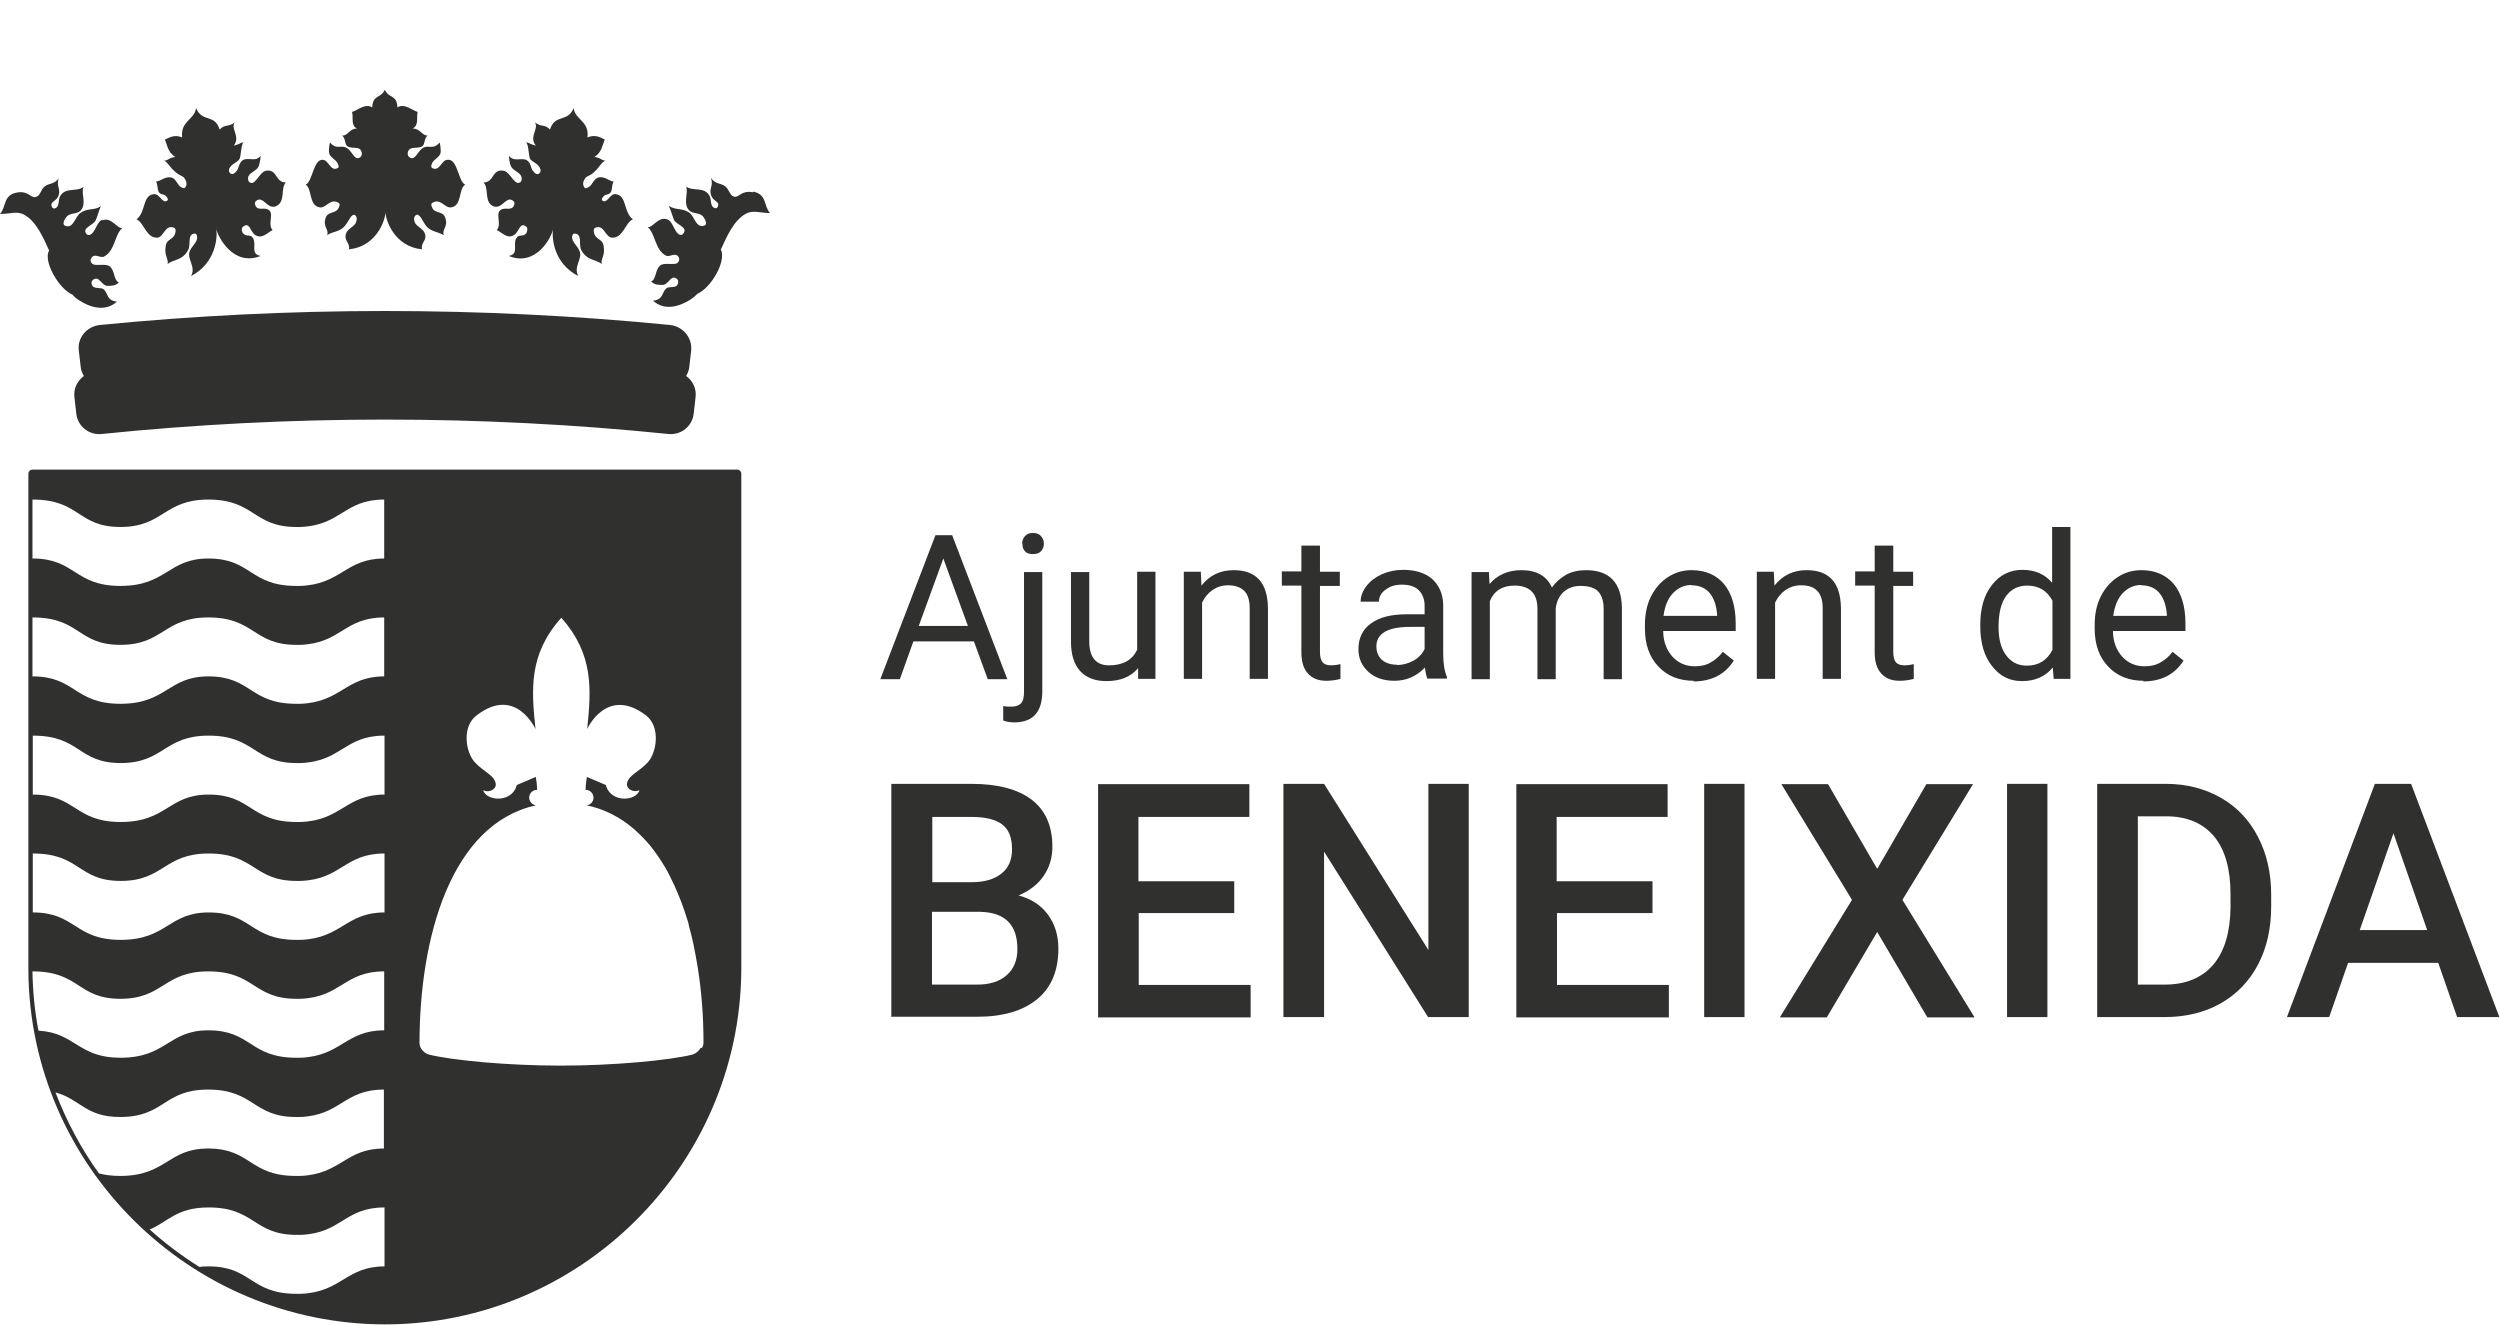
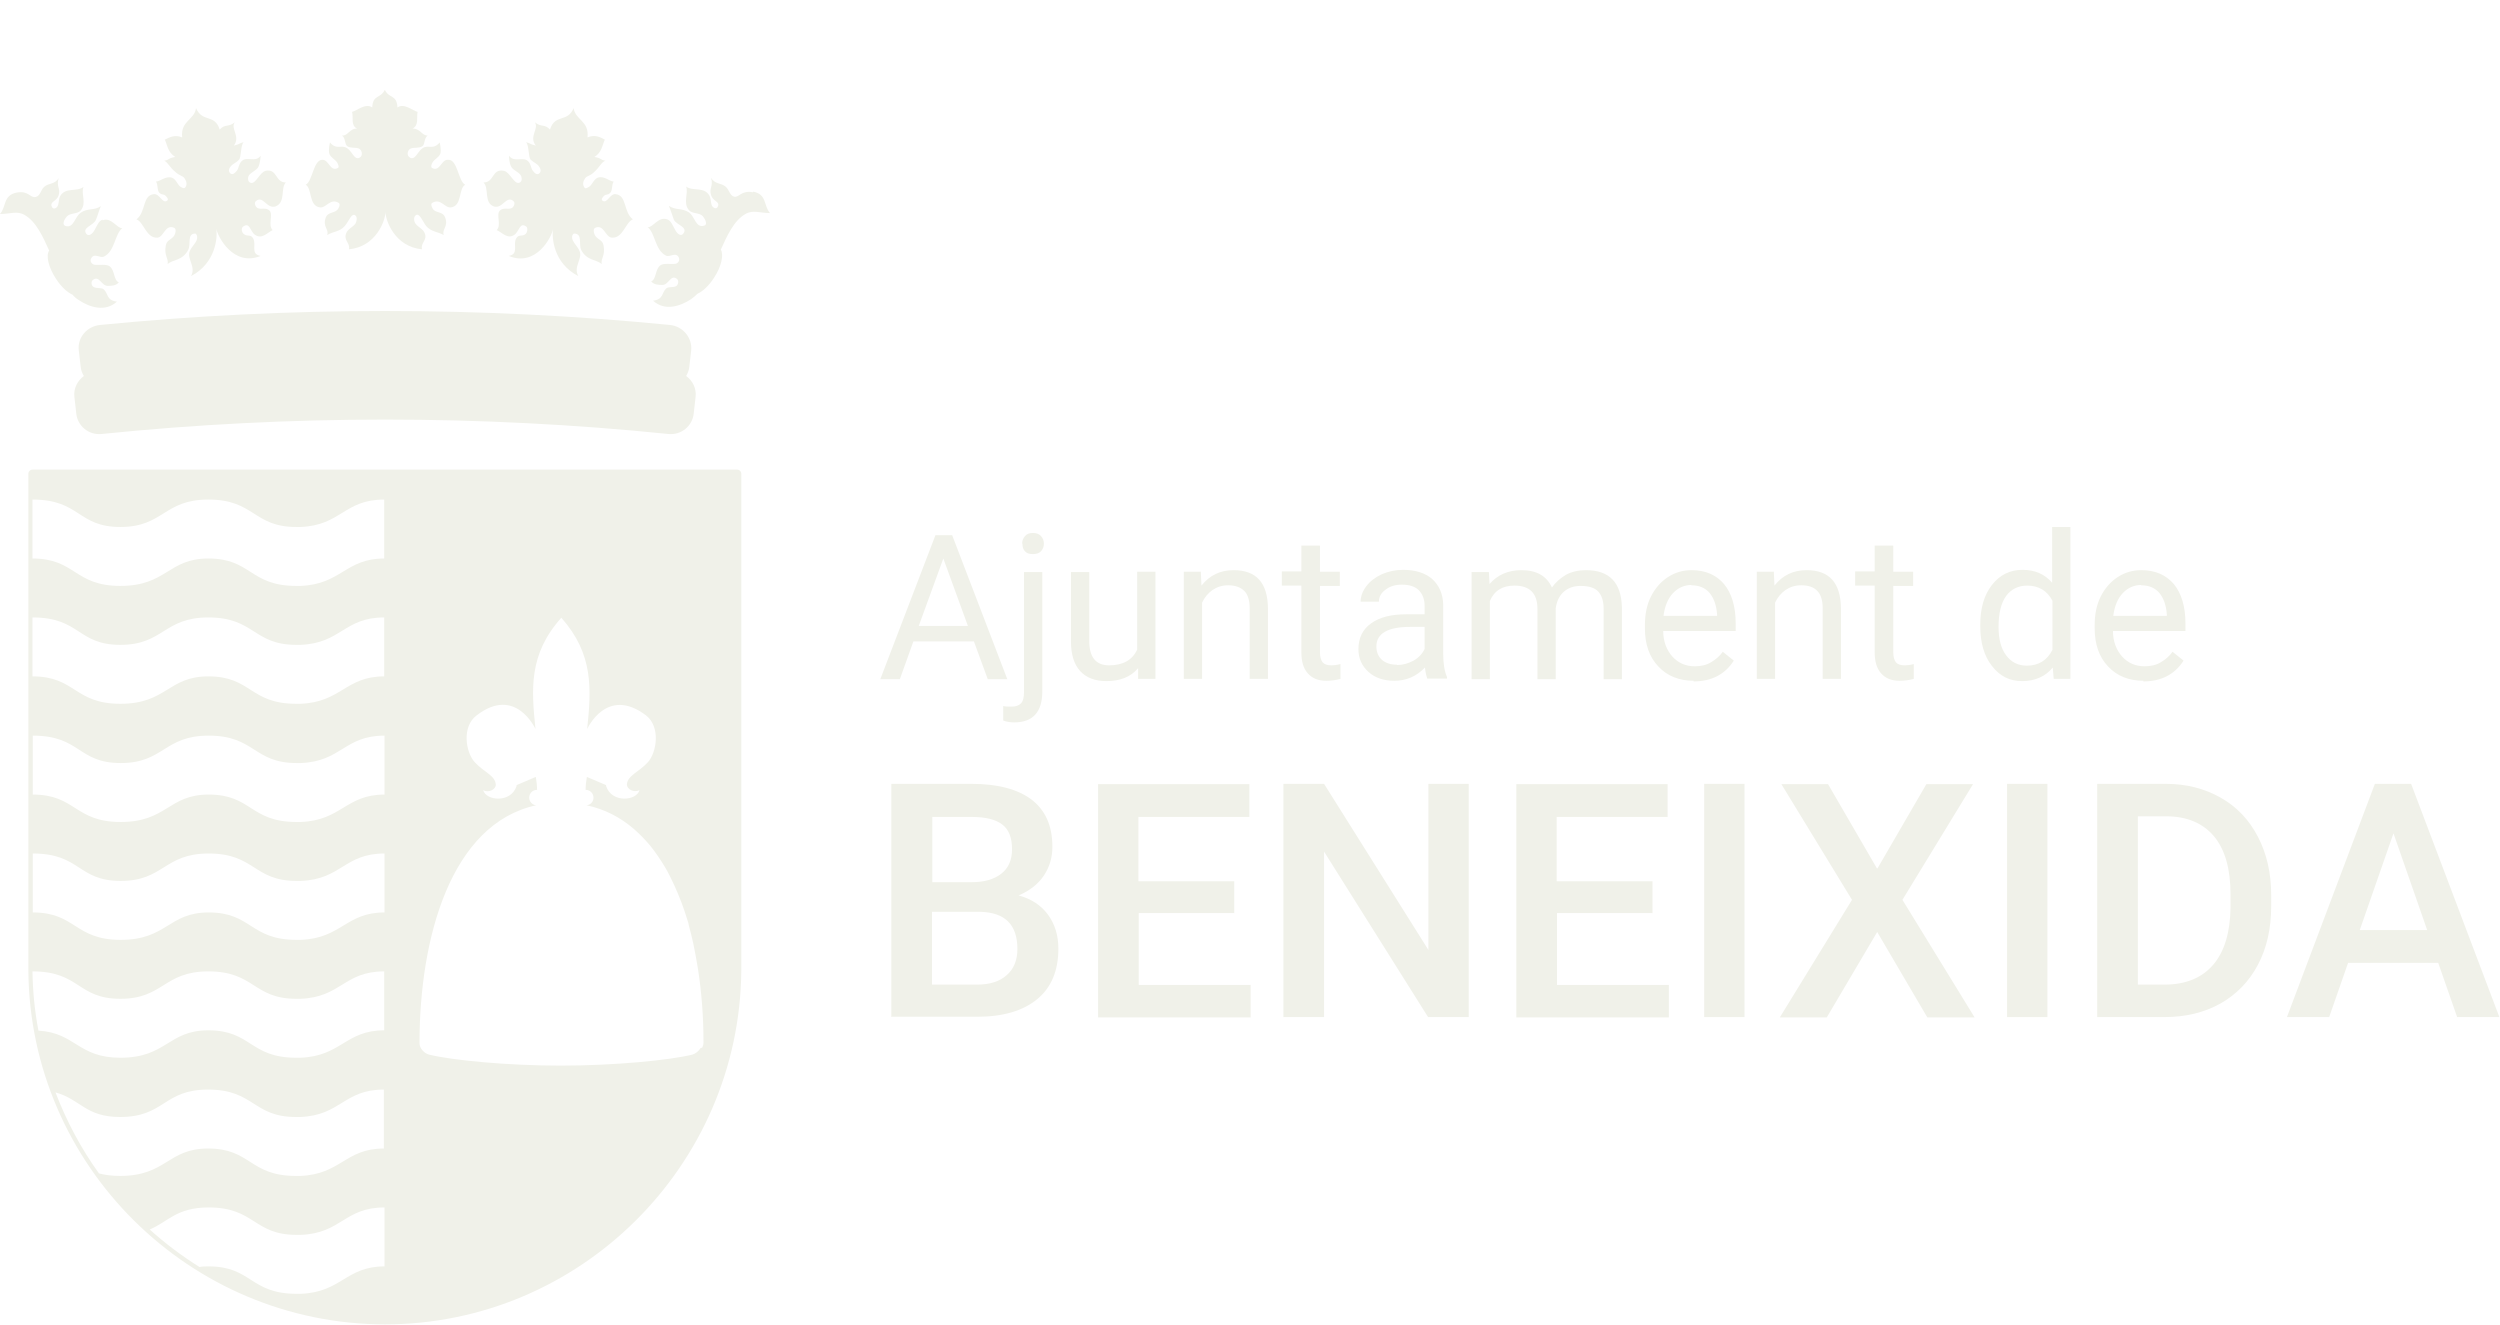
<svg xmlns="http://www.w3.org/2000/svg" id="Capa_1" viewBox="0 0 79.32 42.01">
  <defs>
-     <style>.cls-1{fill:#30312e;}</style>
+     <style>.cls-1{fill:#f0f1e9;}</style>
  </defs>
  <g>
    <path class="cls-1" d="M14.19,5.07c-.19,.01-.24,.39-.48,.26-.05-.03-.02-.12,.01-.17,.06-.11,.2-.16,.25-.28,.04-.12-.02-.36-.02-.36-.21,.25-.36,.06-.54,.18-.11,.07-.17,.21-.24,.27-.08,.08-.15,.05-.2,0-.07-.07-.03-.23,.07-.26,.11-.04,.25,0,.36-.07,.09-.06,.05-.26,.17-.34-.18,.01-.24-.23-.48-.22,.21-.11,.12-.35,.16-.53-.16-.04-.43-.29-.64-.14-.02-.42-.26-.27-.4-.56-.14,.29-.38,.14-.4,.56-.21-.15-.48,.1-.64,.14,.05,.18-.05,.43,.16,.53-.24-.01-.29,.24-.48,.22,.12,.08,.08,.28,.17,.34,.11,.07,.25,.03,.36,.07,.1,.04,.13,.19,.07,.26-.05,.05-.12,.08-.2,0-.07-.07-.13-.2-.24-.27-.18-.12-.33,.07-.54-.18,0,0-.06,.24-.02,.36,.04,.12,.18,.17,.25,.28,.03,.06,.07,.14,.02,.17-.24,.13-.28-.25-.48-.26-.3-.02-.32,.69-.54,.79,.21,.13,.09,.67,.45,.72,.2,.03,.33-.31,.6-.14,.06,.04,0,.18-.06,.23-.1,.09-.29,.07-.35,.22-.12,.31,.11,.38,.04,.57,.18-.12,.4-.1,.56-.29,.13-.15,.22-.44,.34-.33,.06,.05,.04,.18,0,.25-.08,.12-.25,.17-.3,.32-.08,.23,.14,.3,.09,.5,.86-.08,1.16-.91,1.16-1.19,0,.28,.3,1.11,1.16,1.19-.05-.21,.17-.28,.09-.5-.05-.15-.22-.2-.3-.32-.05-.07-.06-.2,0-.25,.12-.12,.22,.17,.34,.33,.16,.19,.38,.18,.56,.29-.07-.19,.16-.27,.04-.57-.06-.16-.25-.14-.35-.22-.06-.05-.12-.2-.06-.23,.27-.17,.4,.17,.6,.14,.36-.05,.23-.59,.45-.72-.22-.1-.24-.81-.54-.79Z" />
    <polygon class="cls-1" points="12.21 2.83 12.21 2.83 12.21 2.83 12.21 2.83" />
    <path class="cls-1" d="M8.43,5.42c-.19,.04-.32,.44-.48,.38-.09-.03-.09-.14-.07-.2,.04-.12,.27-.19,.32-.31,.06-.13,.07-.35,.07-.35-.16,.23-.44,.01-.6,.17-.1,.1-.09,.22-.15,.3-.07,.09-.14,.14-.2,.1-.08-.06-.07-.15,0-.23,.07-.09,.17-.11,.26-.21,.08-.07,.05-.46,.15-.56-.18,.05-.08,.05-.31,.11,.22-.3-.12-.54,.03-.74-.21,.17-.3,.04-.48,.23-.16-.51-.55-.21-.75-.68-.05,.38-.5,.4-.44,.93h0c-.24-.1-.4,0-.55,.07,.08,.17,.09,.4,.33,.55-.24,.04-.17,.09-.35,.12,.12,.05,.16,.2,.37,.37,.13,.11,.22,.11,.27,.18,.07,.1,.09,.2,.04,.28-.04,.06-.08,.05-.17-.01-.08-.05-.14-.24-.26-.28-.2-.07-.38,.12-.51,.12,.07,.11,.03,.29,.11,.36,.09,.08,.14,.02,.22,.12,.04,.05,.07,.09,.02,.13-.15,.1-.23-.23-.42-.21-.37,.04-.24,.56-.55,.8,.23,.08,.31,.61,.67,.58,.2-.02,.24-.44,.53-.31,.08,.04,.03,.21-.02,.27-.09,.11-.22,.12-.25,.29-.06,.33,.09,.39,.06,.59,.15-.15,.47-.1,.65-.45,.1-.18-.05-.52,.23-.52,.06,.04,.07,.13,.04,.21-.06,.14-.15,.19-.22,.35-.1,.24,.21,.5,.04,.79,.79-.41,.85-1.24,.8-1.51,.05,.27,.55,1.22,1.41,.87-.34-.06-.12-.35-.24-.56-.08-.14-.19-.04-.3-.14-.06-.05-.08-.16-.03-.22,.23-.18,.23,.14,.39,.25,.22,.15,.38-.06,.56-.15-.16-.16,.03-.49-.1-.62-.12-.11-.26-.02-.38-.08-.07-.04-.11-.16-.06-.21,.23-.22,.35,.25,.63,.16,.34-.13,.15-.59,.33-.76-.35,0-.26-.45-.65-.37Z" />
    <path class="cls-1" d="M19.54,6.16c-.19-.03-.27,.31-.42,.21-.05-.04-.02-.08,.02-.13,.08-.1,.13-.03,.22-.12,.08-.08,.04-.25,.11-.36-.13,0-.31-.2-.51-.12-.12,.05-.18,.23-.26,.28-.1,.06-.13,.08-.17,.01-.05-.09-.03-.18,.04-.28,.05-.07,.14-.06,.27-.18,.2-.18,.24-.33,.37-.37-.18-.03-.11-.08-.35-.12,.24-.15,.25-.38,.33-.55-.15-.08-.31-.17-.55-.07h0c.06-.53-.39-.55-.44-.93-.19,.47-.59,.17-.75,.68-.18-.19-.27-.06-.48-.23,.14,.21-.2,.45,.03,.74-.23-.06-.13-.06-.31-.11,.1,.1,.07,.49,.15,.56,.1,.09,.2,.12,.26,.21,.07,.09,.07,.18,0,.23-.06,.04-.13,0-.2-.1-.06-.08-.05-.21-.15-.3-.16-.15-.44,.06-.6-.17,0,0,0,.23,.07,.35,.06,.12,.28,.18,.32,.31,.02,.06,.03,.17-.07,.2-.16,.05-.29-.34-.48-.38-.39-.08-.3,.37-.65,.37,.19,.18,0,.64,.33,.76,.28,.09,.4-.38,.63-.16,.05,.05,.01,.17-.06,.21-.12,.06-.26-.03-.38,.08-.13,.13,.06,.46-.1,.62,.18,.08,.34,.3,.56,.15,.16-.11,.17-.43,.39-.25,.04,.06,.02,.17-.03,.22-.1,.1-.22,0-.3,.14-.12,.2,.1,.5-.24,.56,.86,.36,1.37-.59,1.41-.87-.05,.27,0,1.1,.8,1.51-.17-.29,.14-.55,.04-.79-.07-.16-.16-.22-.22-.35-.03-.07-.03-.17,.04-.21,.29,0,.14,.34,.23,.52,.18,.35,.5,.3,.65,.45-.03-.2,.12-.26,.06-.59-.03-.17-.16-.18-.25-.29-.05-.06-.1-.23-.02-.27,.28-.13,.32,.29,.53,.31,.36,.03,.44-.5,.67-.58-.31-.24-.18-.76-.55-.8Z" />
    <path class="cls-1" d="M3.25,6.97c-.12,.04-.17,.19-.25,.33-.07,.13-.19,.21-.26,.12-.15-.2,.22-.26,.3-.44,.06-.13,.1-.31,.16-.44-.21,.15-.41,.05-.64,.21-.19,.13-.22,.5-.48,.42-.12-.04-.05-.2,.04-.3,.1-.12,.33-.07,.44-.19,.2-.23,0-.54,.09-.75-.22,.17-.57,0-.74,.29-.07,.12-.02,.32-.14,.38-.07,.04-.12,0-.14-.08-.02-.13,.17-.14,.23-.32,.07-.22-.08-.27,0-.55-.12,.21-.32,.15-.46,.28-.11,.1-.12,.29-.27,.32-.17,.04-.22-.21-.6-.14-.44,.09-.32,.44-.53,.68,.33,0,.54-.11,.78,.03,.37,.21,.59,.71,.78,1.13-.11,.16-.02,.54,.22,.9,.16,.25,.36,.43,.52,.5,.06,.07,.13,.13,.2,.17,.34,.23,.84,.39,1.21,.05-.34-.04-.27-.26-.42-.39-.07-.06-.21-.02-.31-.07-.09-.04-.1-.18-.03-.23,.2-.15,.26,.18,.46,.19,.13,0,.26,0,.36-.11-.17-.07-.12-.38-.29-.51-.1-.08-.35-.03-.48-.05-.08-.01-.18-.12-.09-.23,.1-.14,.27,.03,.39-.03,.35-.17,.34-.72,.58-.9-.17,.01-.35-.36-.62-.25Z" />
    <path class="cls-1" d="M23.89,6.1c-.38-.07-.44,.18-.6,.14-.14-.04-.15-.22-.27-.32-.14-.12-.34-.07-.46-.28,.08,.28-.07,.33,0,.55,.06,.19,.25,.2,.23,.32-.02,.09-.07,.12-.14,.08-.12-.06-.07-.25-.14-.38-.17-.3-.52-.13-.74-.29,.08,.21-.11,.52,.09,.75,.11,.12,.33,.07,.44,.19,.08,.1,.16,.27,.04,.3-.27,.08-.29-.29-.48-.42-.23-.15-.42-.06-.64-.21,.06,.13,.11,.31,.16,.44,.08,.17,.46,.23,.3,.44-.07,.1-.19,.02-.26-.12-.08-.14-.13-.29-.25-.33-.28-.1-.45,.26-.62,.25,.24,.18,.23,.73,.58,.9,.12,.06,.29-.11,.39,.03,.08,.11-.01,.22-.09,.23-.13,.02-.38-.03-.48,.05-.17,.13-.12,.44-.29,.51,.1,.11,.24,.11,.36,.11,.2,0,.26-.35,.46-.19,.06,.05,.05,.18-.03,.23-.1,.05-.24,.01-.31,.07-.15,.13-.08,.35-.42,.39,.37,.34,.86,.18,1.21-.05,.07-.05,.14-.11,.2-.17,.16-.07,.36-.25,.52-.5,.24-.36,.32-.74,.22-.9,.19-.42,.41-.92,.78-1.13,.24-.14,.46-.03,.78-.03-.21-.24-.09-.59-.53-.68Z" />
  </g>
  <path class="cls-1" d="M23.38,14.9H1.03c-.07,0-.13,.06-.13,.13v15.74s0,.02,0,.03c.05,6.19,5.12,11.21,11.31,11.22,6.19,0,11.25-5.03,11.31-11.21,0,0,0-.02,0-.03V15.03c0-.07-.06-.13-.13-.13ZM1.03,15.85c1.52,0,1.42,.87,2.79,.87s1.37-.87,2.79-.87h0c1.47,0,1.42,.87,2.79,.87,0,0,.01,0,.02,0,.04,0,.08,0,.11,0,0,0,0,0,0,0,1.3-.05,1.38-.87,2.66-.87,0,0,0,0,0,0v1.87s0,0,0,0c-1.23,0-1.36,.82-2.66,.87,0,0,0,0,0,0-.04,0-.07,0-.11,0,0,0-.01,0-.02,0-1.48,0-1.42-.87-2.79-.87h0c-1.28,0-1.32,.87-2.79,.87s-1.42-.87-2.79-.87v-1.87Zm0,3.74c1.52,0,1.42,.87,2.79,.87s1.37-.87,2.79-.87h0c1.47,0,1.42,.87,2.79,.87,0,0,.01,0,.02,0,.04,0,.08,0,.11,0,0,0,0,0,0,0,1.3-.05,1.38-.87,2.66-.87,0,0,0,0,0,0v1.87s0,0,0,0c-1.23,0-1.36,.82-2.66,.87,0,0,0,0,0,0-.04,0-.07,0-.11,0,0,0-.01,0-.02,0-1.48,0-1.42-.87-2.79-.87h0c-1.28,0-1.32,.87-2.79,.87s-1.42-.87-2.79-.87v-1.87Zm0,11.23c1.51,0,1.42,.87,2.79,.87s1.37-.87,2.79-.87h0c1.47,0,1.42,.87,2.79,.87,0,0,.01,0,.02,0,.04,0,.08,0,.11,0,0,0,0,0,0,0,1.3-.05,1.38-.87,2.66-.87,0,0,0,0,0,0v1.87s0,0,0,0c-1.23,0-1.36,.82-2.66,.87,0,0,0,0,0,0-.04,0-.07,0-.11,0,0,0-.01,0-.02,0-1.48,0-1.42-.87-2.79-.87h0c-1.28,0-1.32,.87-2.79,.87-1.35,0-1.42-.79-2.6-.86-.12-.62-.18-1.25-.19-1.88Zm2.79,6.49c-.27,0-.49-.03-.68-.08-.57-.79-1.03-1.66-1.38-2.57,.8,.22,.95,.78,2.05,.78,1.42,0,1.37-.87,2.79-.87h0c1.47,0,1.42,.87,2.79,.87,0,0,.01,0,.02,0,.04,0,.08,0,.11,0,0,0,0,0,0,0,1.3-.05,1.38-.87,2.66-.87,0,0,0,0,0,0v1.87s0,0,0,0c-1.23,0-1.36,.82-2.66,.87,0,0,0,0,0,0-.04,0-.07,0-.11,0,0,0-.01,0-.02,0-1.48,0-1.42-.87-2.79-.87h0c-1.28,0-1.32,.87-2.79,.87Zm8.38,2.87h0c-1.23,0-1.36,.82-2.66,.87h0s-.07,0-.11,0c0,0-.01,0-.02,0-1.48,0-1.42-.87-2.79-.87h0c-.1,0-.2,0-.29,.02-.56-.35-1.09-.75-1.58-1.19,.59-.25,.85-.7,1.87-.7h0c1.47,0,1.42,.87,2.79,.87,0,0,.01,0,.02,0,.04,0,.08,0,.11,0,0,0,0,0,0,0,1.3-.05,1.38-.87,2.66-.87,0,0,0,0,0,0v1.87Zm0-11.23s0,0,0,0c-1.23,0-1.36,.82-2.66,.87,0,0,0,0,0,0-.04,0-.07,0-.11,0,0,0-.01,0-.02,0-1.48,0-1.42-.87-2.79-.87h0c-1.28,0-1.32,.87-2.79,.87s-1.42-.87-2.79-.87v-1.87c1.52,0,1.42,.87,2.79,.87s1.37-.87,2.79-.87h0c1.47,0,1.42,.87,2.79,.87,0,0,.01,0,.02,0,.04,0,.08,0,.11,0,0,0,0,0,0,0,1.3-.05,1.38-.87,2.66-.87,0,0,0,0,0,0v1.87Zm0-3.74s0,0,0,0c-1.23,0-1.36,.82-2.66,.87,0,0,0,0,0,0-.04,0-.07,0-.11,0,0,0-.01,0-.02,0-1.48,0-1.42-.87-2.79-.87h0c-1.28,0-1.32,.87-2.79,.87s-1.42-.87-2.79-.87v-1.87c1.52,0,1.42,.87,2.79,.87s1.37-.87,2.79-.87h0c1.47,0,1.42,.87,2.79,.87,0,0,.01,0,.02,0,.04,0,.08,0,.11,0,0,0,0,0,0,0,1.3-.05,1.38-.87,2.66-.87,0,0,0,0,0,0v1.87Zm10.03,8.04s0,0,0,0c-.06,.1-.16,.18-.26,.21-.73,.18-2.48,.35-4.18,.35s-3.45-.17-4.18-.35c-.15-.04-.3-.2-.3-.36,0-3.36,1-6.96,3.7-7.55-.12-.01-.22-.12-.22-.24,0-.14,.11-.25,.25-.25,0-.15-.02-.29-.04-.41l-.61,.26s0,.02,0,.03c-.18,.55-.97,.47-1.06,.13,.18,.1,.41-.03,.4-.18-.02-.29-.38-.39-.67-.71-.29-.32-.41-1.13,.06-1.48,1.24-.96,1.87,.43,1.87,.43-.13-1.26-.22-2.37,.82-3.53,1.03,1.16,.95,2.27,.82,3.53,0,0,.62-1.38,1.87-.43,.46,.36,.34,1.16,.06,1.48-.29,.32-.65,.42-.67,.71,0,.15,.22,.27,.4,.18-.09,.34-.88,.42-1.06-.13,0,0,0-.02,0-.03l-.61-.26c-.02,.13-.04,.26-.04,.41h0c.14,0,.25,.11,.25,.25,0,.13-.1,.23-.22,.24,.57,.12,1.07,.38,1.5,.75h0c.18,.16,.35,.33,.51,.52,.18,.22,.34,.46,.49,.71h0s0,0,0,0c.1,.17,.19,.36,.28,.55h0s0,0,0,0c.08,.18,.16,.36,.23,.55h0s0,0,0,0c.07,.18,.13,.37,.19,.56,.02,.06,.04,.12,.05,.19h0s0,0,0,0c.05,.19,.1,.38,.14,.57h0s0,0,0,0c.05,.25,.1,.51,.14,.76h0s0,0,0,0c.12,.76,.18,1.55,.18,2.33,0,.02,0,.04,0,.05,0,.05-.02,.1-.04,.15h0Z" />
  <path class="cls-1" d="M21.77,11.93c.05-.09,.09-.18,.1-.29,.02-.17,.04-.35,.06-.52,.04-.4-.26-.77-.68-.81-6.01-.59-12.06-.59-18.07,0-.42,.04-.73,.4-.68,.81,.02,.17,.04,.35,.06,.52,.01,.11,.05,.2,.1,.29-.2,.15-.33,.39-.3,.66,.02,.18,.04,.35,.06,.53,.04,.4,.4,.69,.8,.65,5.98-.61,12.01-.61,17.99,0,.4,.04,.76-.25,.8-.65,.02-.18,.04-.35,.06-.53,.03-.26-.09-.51-.3-.66Z" />
  <g>
    <path class="cls-1" d="M30.89,20.35h-1.91l-.43,1.2h-.62l1.75-4.57h.53l1.75,4.57h-.62l-.44-1.2Zm-1.73-.49h1.55l-.78-2.14-.78,2.14Z" />
    <path class="cls-1" d="M33.07,18.15v3.79c0,.65-.3,.98-.89,.98-.13,0-.25-.02-.35-.06v-.46c.07,.02,.16,.02,.26,.02,.13,0,.23-.03,.3-.1,.07-.07,.1-.19,.1-.37v-3.8h.58Zm-.64-.9c0-.09,.03-.17,.09-.24s.14-.1,.25-.1,.2,.03,.26,.1,.09,.14,.09,.24-.03,.17-.09,.24c-.06,.06-.14,.09-.26,.09s-.2-.03-.25-.09c-.06-.06-.08-.14-.08-.24Z" />
    <path class="cls-1" d="M36.1,21.21c-.23,.27-.56,.4-1,.4-.36,0-.64-.11-.83-.32s-.29-.52-.29-.93v-2.21h.58v2.19c0,.51,.21,.77,.63,.77,.44,0,.74-.17,.89-.5v-2.47h.58v3.4h-.55v-.34Z" />
    <path class="cls-1" d="M38.1,18.15l.02,.43c.26-.33,.6-.49,1.02-.49,.72,0,1.08,.4,1.09,1.21v2.24h-.58v-2.25c0-.24-.06-.43-.17-.54s-.28-.18-.51-.18c-.19,0-.35,.05-.5,.15-.14,.1-.25,.23-.33,.4v2.42h-.58v-3.4h.55Z" />
    <path class="cls-1" d="M41.88,17.32v.82h.63v.45h-.63v2.11c0,.14,.03,.24,.08,.31,.06,.07,.15,.1,.29,.1,.07,0,.16-.01,.28-.04v.47c-.15,.04-.3,.06-.45,.06-.26,0-.45-.08-.59-.24s-.2-.38-.2-.67v-2.11h-.62v-.45h.62v-.82h.58Z" />
    <path class="cls-1" d="M45.29,21.54c-.03-.07-.06-.19-.08-.36-.27,.28-.59,.42-.97,.42-.33,0-.61-.09-.82-.28-.21-.19-.32-.43-.32-.72,0-.35,.13-.63,.4-.82,.27-.2,.65-.29,1.13-.29h.57v-.27c0-.2-.06-.36-.18-.49-.12-.12-.3-.18-.54-.18-.21,0-.38,.05-.52,.16-.14,.1-.21,.23-.21,.38h-.58c0-.17,.06-.33,.18-.49,.12-.16,.28-.28,.49-.38,.21-.09,.43-.14,.68-.14,.39,0,.7,.1,.92,.29,.22,.2,.34,.47,.35,.81v1.56c0,.31,.04,.56,.12,.74v.05h-.61Zm-.96-.44c.18,0,.35-.05,.52-.14,.16-.09,.28-.22,.35-.37v-.7h-.46c-.71,0-1.07,.21-1.07,.62,0,.18,.06,.32,.18,.43,.12,.1,.28,.15,.47,.15Z" />
    <path class="cls-1" d="M47.24,18.15l.02,.38c.25-.29,.59-.44,1.01-.44,.48,0,.8,.18,.97,.55,.11-.16,.26-.29,.44-.4,.18-.1,.4-.15,.64-.15,.74,0,1.12,.39,1.14,1.18v2.28h-.58v-2.24c0-.24-.06-.42-.17-.54-.11-.12-.3-.18-.56-.18-.22,0-.39,.06-.54,.19-.14,.13-.22,.3-.25,.52v2.25h-.58v-2.23c0-.49-.24-.74-.73-.74-.38,0-.64,.16-.78,.49v2.48h-.58v-3.4h.55Z" />
    <path class="cls-1" d="M53.74,21.6c-.46,0-.84-.15-1.12-.45-.29-.3-.43-.71-.43-1.21v-.11c0-.34,.06-.64,.19-.9,.13-.26,.31-.47,.54-.62s.48-.22,.75-.22c.44,0,.78,.15,1.03,.44,.24,.29,.37,.71,.37,1.25v.24h-2.3c0,.33,.11,.61,.29,.81,.19,.21,.43,.31,.71,.31,.2,0,.38-.04,.52-.13,.14-.08,.27-.19,.37-.33l.35,.28c-.28,.44-.71,.66-1.28,.66Zm-.07-3.04c-.23,0-.43,.09-.59,.26s-.26,.41-.3,.72h1.7v-.04c-.02-.29-.1-.52-.24-.69-.14-.16-.33-.24-.58-.24Z" />
    <path class="cls-1" d="M56.28,18.15l.02,.43c.26-.33,.6-.49,1.02-.49,.72,0,1.08,.4,1.09,1.21v2.24h-.58v-2.25c0-.24-.06-.43-.17-.54-.11-.12-.28-.18-.51-.18-.19,0-.35,.05-.5,.15-.14,.1-.25,.23-.33,.4v2.42h-.58v-3.4h.55Z" />
    <path class="cls-1" d="M60.07,17.32v.82h.63v.45h-.63v2.11c0,.14,.03,.24,.08,.31,.06,.07,.15,.1,.29,.1,.07,0,.16-.01,.28-.04v.47c-.15,.04-.3,.06-.45,.06-.26,0-.45-.08-.59-.24s-.2-.38-.2-.67v-2.11h-.62v-.45h.62v-.82h.58Z" />
    <path class="cls-1" d="M62.83,19.82c0-.52,.12-.94,.37-1.26s.57-.48,.97-.48,.71,.14,.94,.41v-1.77h.58v4.82h-.53l-.03-.36c-.23,.28-.56,.43-.97,.43s-.71-.16-.96-.48c-.25-.32-.37-.74-.37-1.26v-.04Zm.58,.07c0,.39,.08,.69,.24,.9,.16,.22,.38,.33,.66,.33,.37,0,.64-.17,.81-.5v-1.56c-.17-.32-.44-.48-.8-.48-.28,0-.51,.11-.67,.33-.16,.22-.24,.55-.24,.98Z" />
    <path class="cls-1" d="M68.01,21.6c-.46,0-.84-.15-1.12-.45-.29-.3-.43-.71-.43-1.21v-.11c0-.34,.06-.64,.19-.9,.13-.26,.31-.47,.54-.62s.48-.22,.75-.22c.44,0,.78,.15,1.03,.44,.24,.29,.37,.71,.37,1.25v.24h-2.3c0,.33,.11,.61,.29,.81,.19,.21,.43,.31,.71,.31,.2,0,.38-.04,.52-.13,.14-.08,.27-.19,.37-.33l.35,.28c-.28,.44-.71,.66-1.28,.66Zm-.07-3.04c-.23,0-.43,.09-.59,.26s-.26,.41-.3,.72h1.7v-.04c-.02-.29-.1-.52-.24-.69-.14-.16-.33-.24-.58-.24Z" />
  </g>
  <g>
    <path class="cls-1" d="M28.28,32.27v-7.4h2.54c.84,0,1.47,.17,1.91,.5,.44,.34,.66,.83,.66,1.5,0,.34-.09,.64-.27,.91-.18,.27-.45,.48-.8,.63,.4,.11,.71,.31,.93,.61s.33,.66,.33,1.08c0,.69-.22,1.23-.67,1.6-.45,.37-1.08,.56-1.91,.56h-2.7Zm1.29-4.28h1.26c.4,0,.71-.09,.94-.27,.23-.18,.34-.44,.34-.77,0-.37-.1-.63-.31-.79s-.53-.24-.97-.24h-1.25v2.08Zm0,.94v2.31h1.43c.4,0,.72-.1,.94-.3,.23-.2,.34-.48,.34-.83,0-.77-.39-1.16-1.18-1.18h-1.53Z" />
    <path class="cls-1" d="M39.17,28.97h-3.04v2.28h3.55v1.03h-4.84v-7.4h4.8v1.04h-3.52v2.04h3.04v1.02Z" />
    <path class="cls-1" d="M46.6,32.27h-1.29l-3.3-5.25v5.25h-1.29v-7.4h1.29l3.31,5.27v-5.27h1.28v7.4Z" />
    <path class="cls-1" d="M52.44,28.97h-3.04v2.28h3.55v1.03h-4.84v-7.4h4.8v1.04h-3.52v2.04h3.04v1.02Z" />
    <path class="cls-1" d="M55.35,32.27h-1.28v-7.4h1.28v7.4Z" />
    <path class="cls-1" d="M59.57,27.55l1.55-2.67h1.48l-2.24,3.67,2.29,3.73h-1.5l-1.59-2.71-1.6,2.71h-1.49l2.29-3.73-2.24-3.67h1.48l1.55,2.67Z" />
    <path class="cls-1" d="M64.96,32.27h-1.28v-7.4h1.28v7.4Z" />
    <path class="cls-1" d="M66.54,32.27v-7.4h2.18c.65,0,1.23,.15,1.74,.44s.9,.7,1.18,1.24c.28,.54,.42,1.15,.42,1.84v.37c0,.7-.14,1.32-.42,1.85-.28,.53-.68,.94-1.19,1.23-.52,.29-1.11,.43-1.78,.43h-2.13Zm1.29-6.36v5.33h.84c.67,0,1.19-.21,1.55-.63,.36-.42,.54-1.03,.55-1.82v-.41c0-.8-.17-1.42-.52-1.84s-.86-.64-1.52-.64h-.9Z" />
    <path class="cls-1" d="M77.37,30.55h-2.87l-.6,1.72h-1.34l2.79-7.4h1.15l2.8,7.4h-1.34l-.6-1.72Zm-2.5-1.04h2.14l-1.07-3.07-1.07,3.07Z" />
  </g>
</svg>
